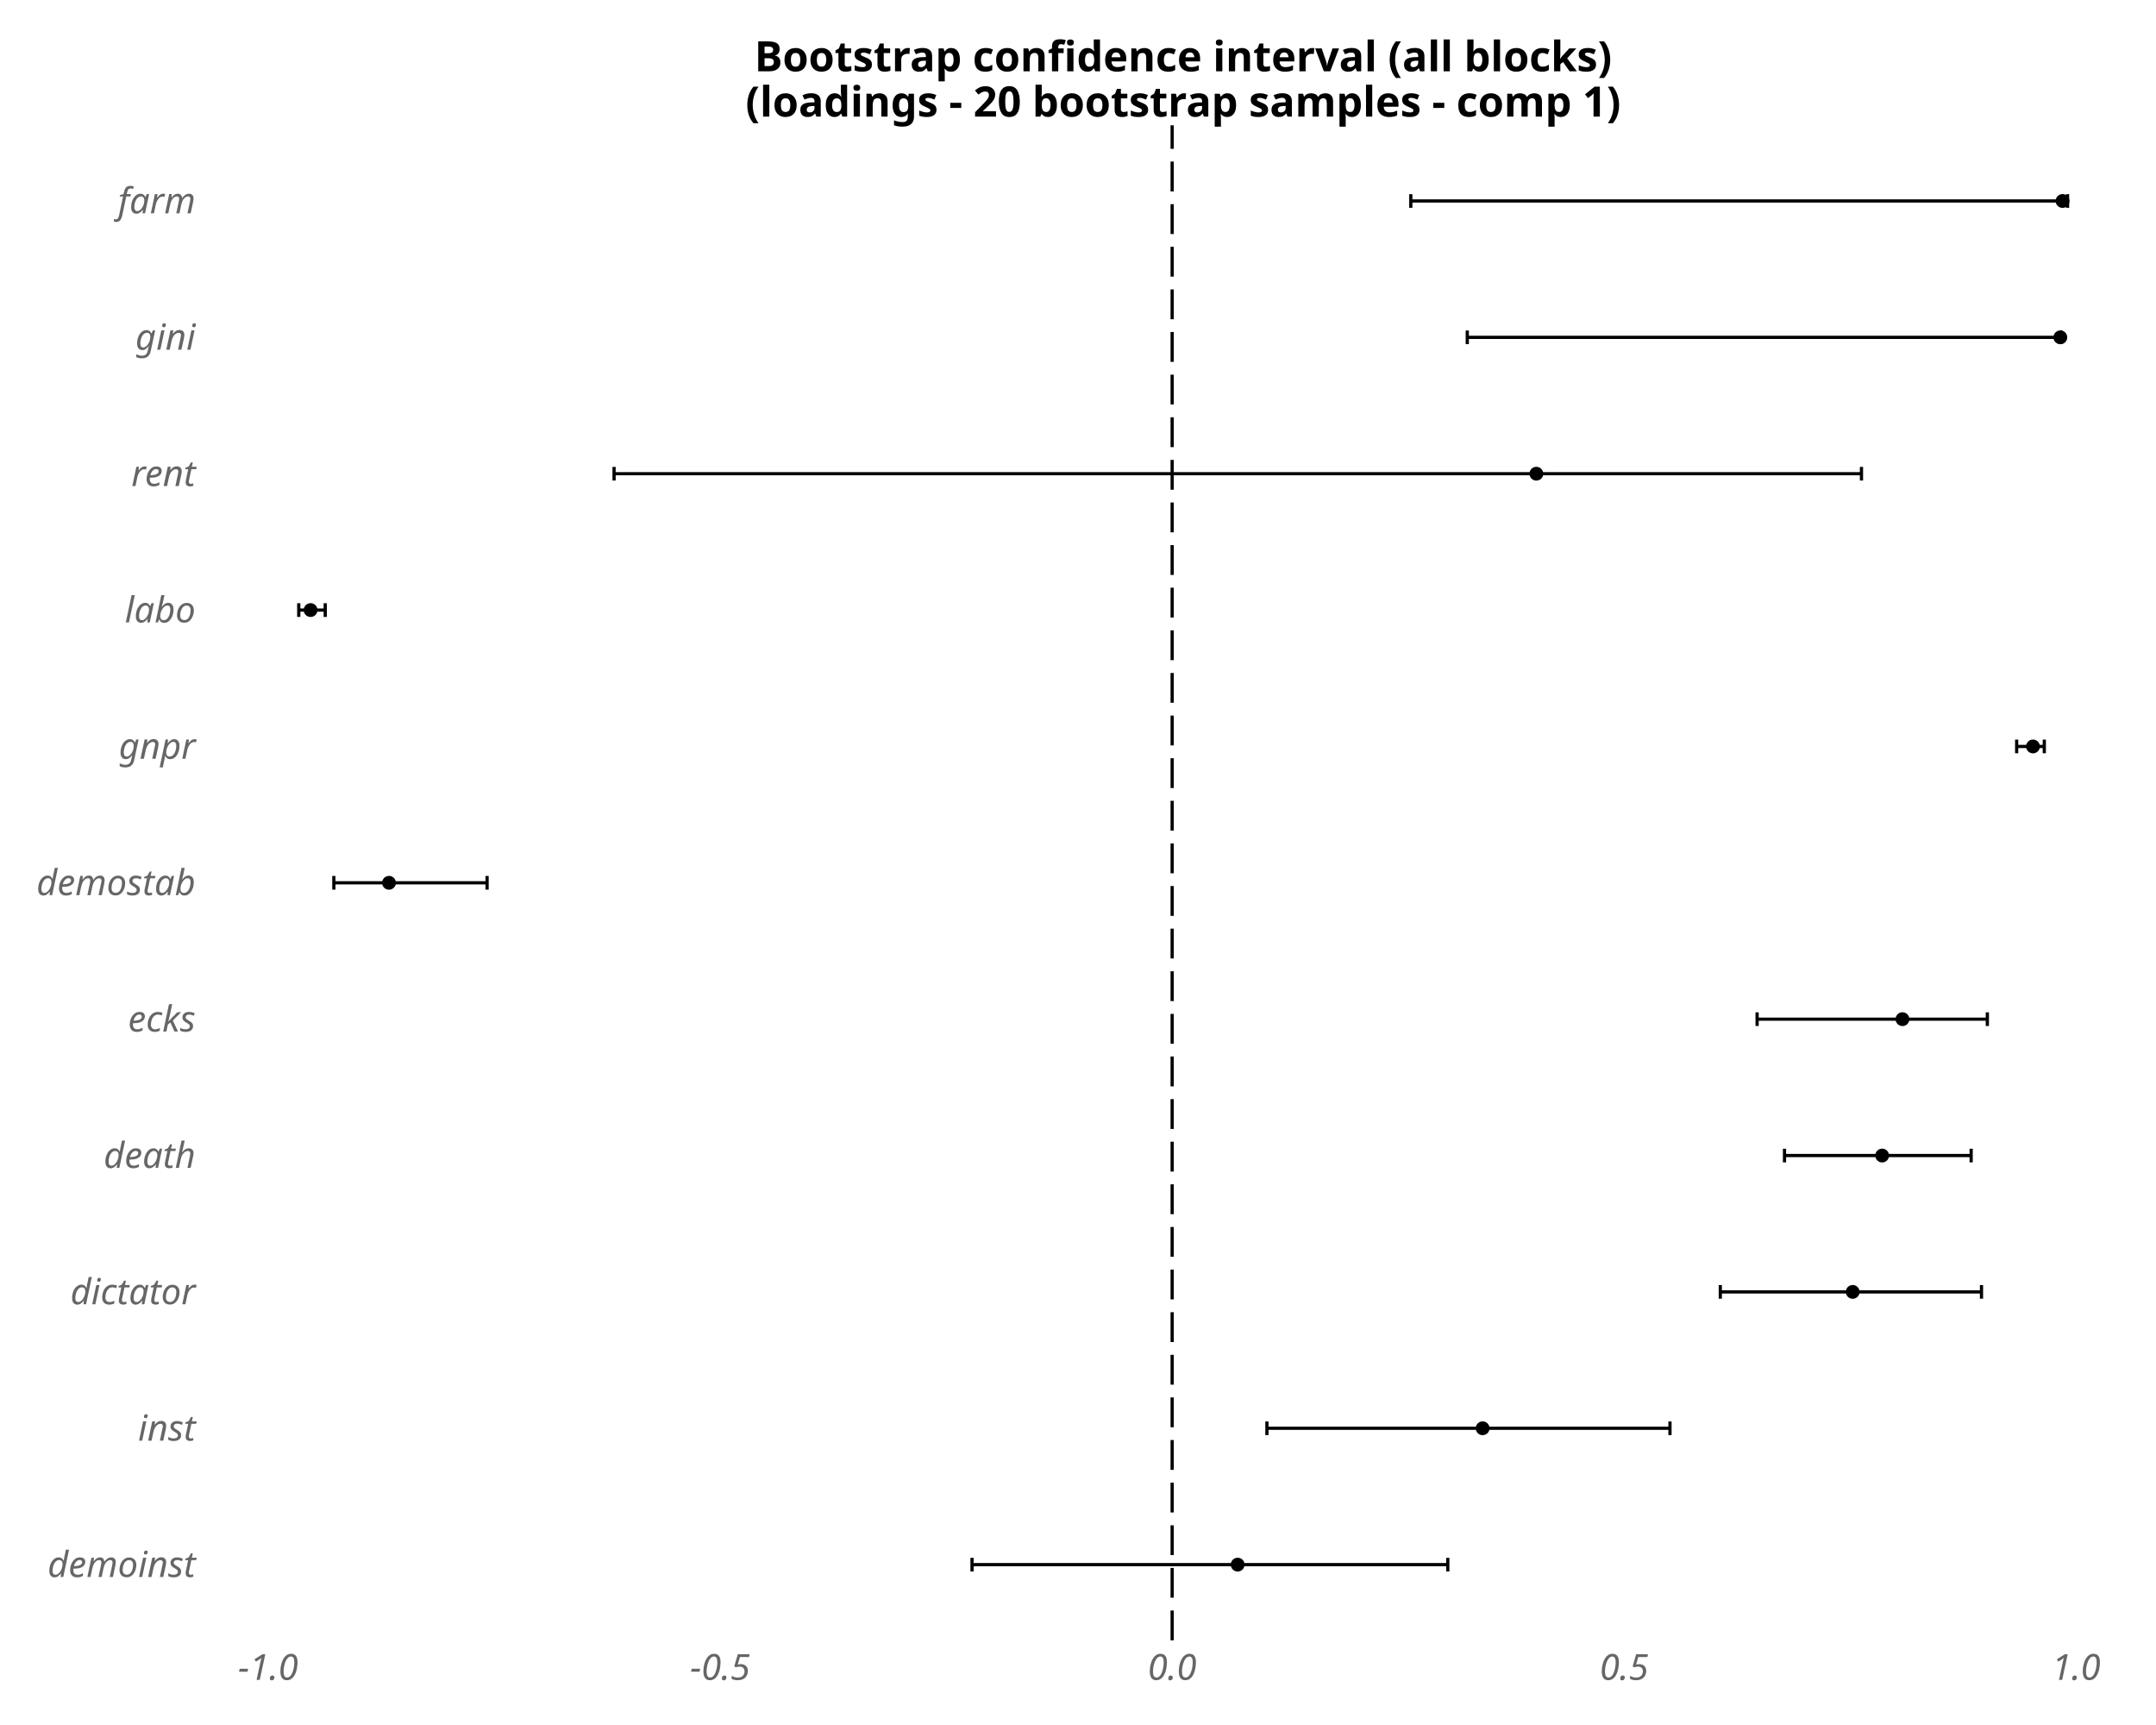
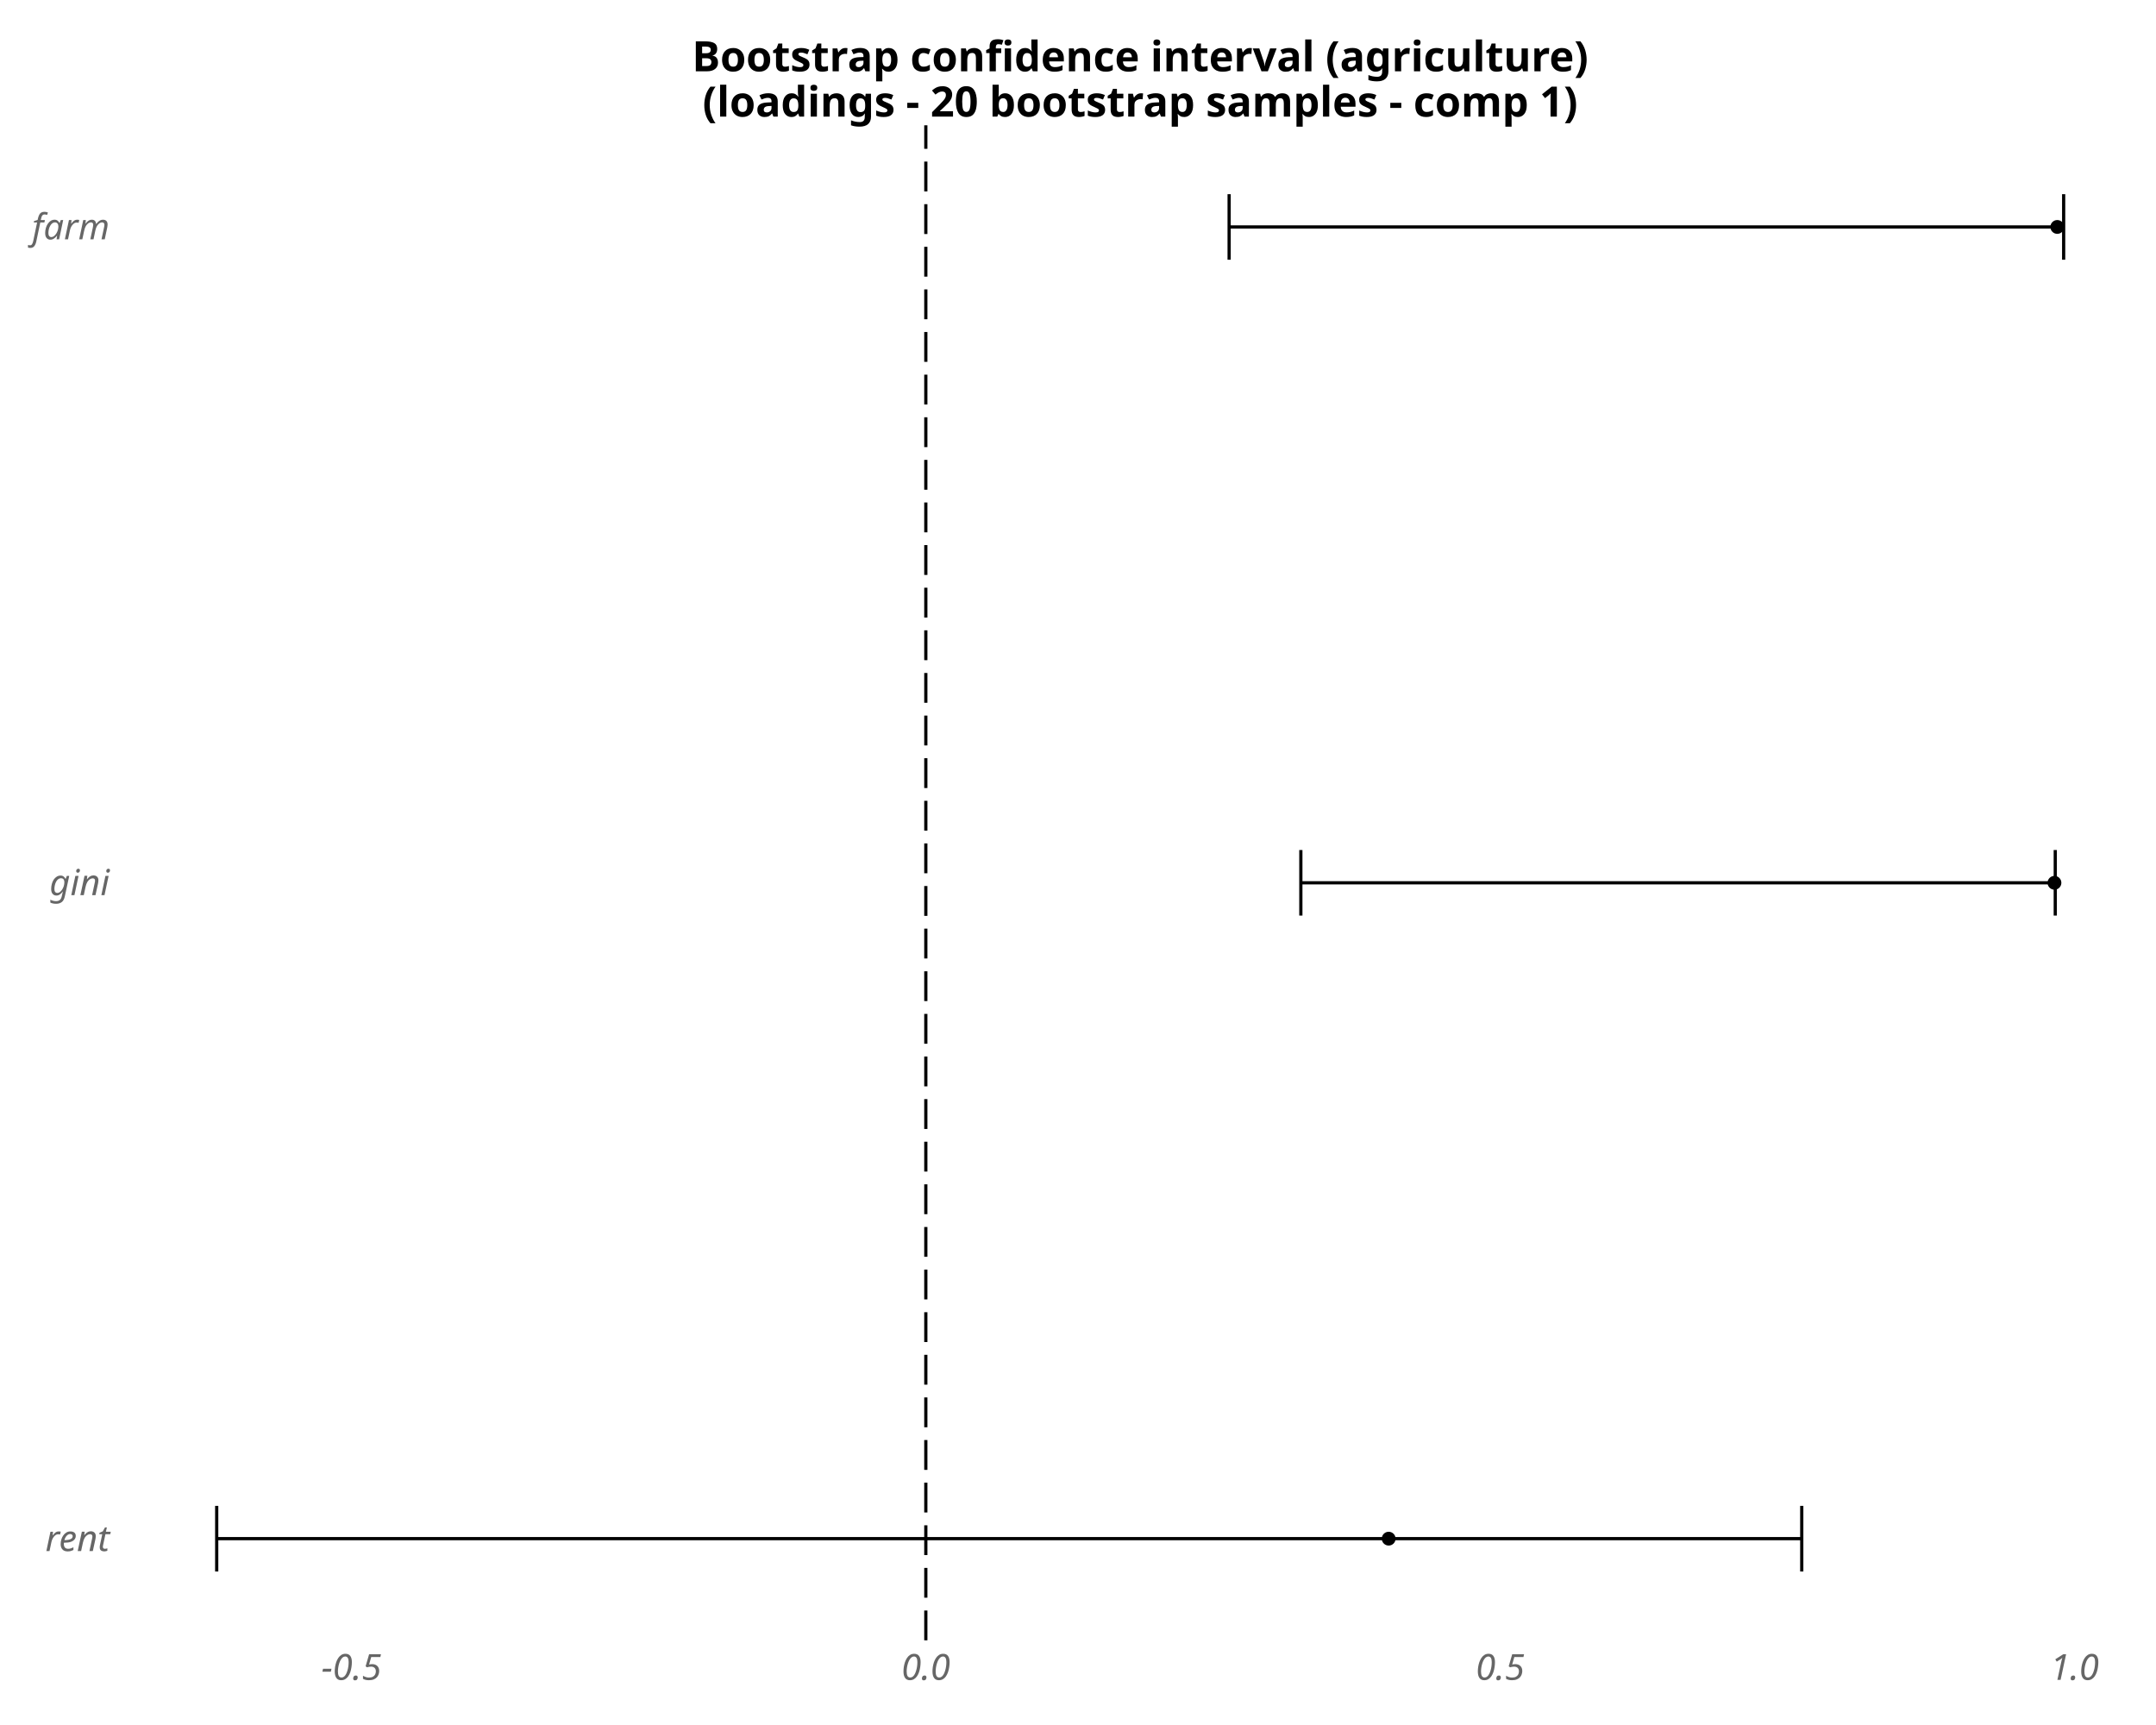
<svg xmlns="http://www.w3.org/2000/svg" class="svglite" data-engine-version="2.0" width="720.00pt" height="576.00pt" viewBox="0 0 720.00 576.00">
  <defs>
    <style type="text/css">
    .svglite line, .svglite polyline, .svglite polygon, .svglite path, .svglite rect, .svglite circle {
      fill: none;
      stroke: #000000;
      stroke-linecap: round;
      stroke-linejoin: round;
      stroke-miterlimit: 10.00;
    }
  </style>
  </defs>
  <rect width="100%" height="100%" style="stroke: none; fill: #FFFFFF;" />
  <defs>
    <clipPath id="cpMC4wMHw3MjAuMDB8MC4wMHw1NzYuMDA=">
      <rect x="0.00" y="0.00" width="720.00" height="576.00" />
    </clipPath>
  </defs>
  <g clip-path="url(#cpMC4wMHw3MjAuMDB8MC4wMHw1NzYuMDA=)">
    <rect x="0.00" y="0.00" width="720.00" height="576.00" style="stroke-width: 1.07; stroke: #FFFFFF; fill: #FFFFFF;" />
  </g>
  <defs>
-     <clipPath id="cpNzAuMjR8NzIwLjAwfDQxLjgzfDU0Ny43Mw==">
-       <rect x="70.24" y="41.83" width="649.76" height="505.89" />
+     <clipPath id="cpNDEuNTN8NzIwLjAwfDQxLjgzfDU0Ny43Mw==">
+       <rect x="41.53" y="41.83" width="678.47" height="505.89" />
    </clipPath>
  </defs>
-   <g clip-path="url(#cpNzAuMjR8NzIwLjAwfDQxLjgzfDU0Ny43Mw==)">
-     <rect x="70.24" y="41.83" width="649.76" height="505.89" style="stroke-width: 1.07; stroke: none; fill: #FFFFFF;" />
-     <circle cx="688.79" cy="67.11" r="1.95" style="stroke-width: 0.71; fill: #000000;" />
-     <circle cx="688.05" cy="112.64" r="1.95" style="stroke-width: 0.71; fill: #000000;" />
-     <circle cx="513.07" cy="158.18" r="1.95" style="stroke-width: 0.71; fill: #000000;" />
-     <circle cx="103.72" cy="203.71" r="1.95" style="stroke-width: 0.71; fill: #000000;" />
-     <circle cx="678.92" cy="249.25" r="1.95" style="stroke-width: 0.71; fill: #000000;" />
-     <circle cx="129.91" cy="294.78" r="1.95" style="stroke-width: 0.71; fill: #000000;" />
-     <circle cx="635.33" cy="340.31" r="1.95" style="stroke-width: 0.71; fill: #000000;" />
-     <circle cx="628.55" cy="385.85" r="1.95" style="stroke-width: 0.71; fill: #000000;" />
-     <circle cx="618.71" cy="431.38" r="1.95" style="stroke-width: 0.71; fill: #000000;" />
-     <circle cx="495.13" cy="476.92" r="1.95" style="stroke-width: 0.71; fill: #000000;" />
-     <circle cx="413.32" cy="522.45" r="1.95" style="stroke-width: 0.71; fill: #000000;" />
-     <polyline points="690.47,69.38 690.47,64.83 " style="stroke-width: 1.07; stroke-linecap: butt;" />
-     <polyline points="690.47,67.11 471.14,67.11 " style="stroke-width: 1.07; stroke-linecap: butt;" />
-     <polyline points="471.14,69.38 471.14,64.83 " style="stroke-width: 1.07; stroke-linecap: butt;" />
-     <polyline points="688.26,114.92 688.26,110.36 " style="stroke-width: 1.07; stroke-linecap: butt;" />
-     <polyline points="688.26,112.64 490.00,112.64 " style="stroke-width: 1.07; stroke-linecap: butt;" />
-     <polyline points="490.00,114.92 490.00,110.36 " style="stroke-width: 1.07; stroke-linecap: butt;" />
-     <polyline points="621.64,160.45 621.64,155.90 " style="stroke-width: 1.07; stroke-linecap: butt;" />
-     <polyline points="621.64,158.18 205.07,158.18 " style="stroke-width: 1.07; stroke-linecap: butt;" />
-     <polyline points="205.07,160.45 205.07,155.90 " style="stroke-width: 1.07; stroke-linecap: butt;" />
-     <polyline points="108.61,205.99 108.61,201.43 " style="stroke-width: 1.07; stroke-linecap: butt;" />
-     <polyline points="108.61,203.71 99.77,203.71 " style="stroke-width: 1.07; stroke-linecap: butt;" />
-     <polyline points="99.77,205.99 99.77,201.43 " style="stroke-width: 1.07; stroke-linecap: butt;" />
-     <polyline points="682.70,251.52 682.70,246.97 " style="stroke-width: 1.07; stroke-linecap: butt;" />
-     <polyline points="682.70,249.25 673.47,249.25 " style="stroke-width: 1.07; stroke-linecap: butt;" />
-     <polyline points="673.47,251.52 673.47,246.97 " style="stroke-width: 1.07; stroke-linecap: butt;" />
-     <polyline points="162.66,297.06 162.66,292.50 " style="stroke-width: 1.07; stroke-linecap: butt;" />
-     <polyline points="162.66,294.78 111.49,294.78 " style="stroke-width: 1.07; stroke-linecap: butt;" />
-     <polyline points="111.49,297.06 111.49,292.50 " style="stroke-width: 1.07; stroke-linecap: butt;" />
-     <polyline points="663.68,342.59 663.68,338.04 " style="stroke-width: 1.07; stroke-linecap: butt;" />
-     <polyline points="663.68,340.31 586.79,340.31 " style="stroke-width: 1.07; stroke-linecap: butt;" />
-     <polyline points="586.79,342.59 586.79,338.04 " style="stroke-width: 1.07; stroke-linecap: butt;" />
-     <polyline points="658.27,388.13 658.27,383.57 " style="stroke-width: 1.07; stroke-linecap: butt;" />
-     <polyline points="658.27,385.85 595.94,385.85 " style="stroke-width: 1.07; stroke-linecap: butt;" />
-     <polyline points="595.94,388.13 595.94,383.57 " style="stroke-width: 1.07; stroke-linecap: butt;" />
-     <polyline points="661.72,433.66 661.72,429.11 " style="stroke-width: 1.07; stroke-linecap: butt;" />
-     <polyline points="661.72,431.38 574.50,431.38 " style="stroke-width: 1.07; stroke-linecap: butt;" />
-     <polyline points="574.50,433.66 574.50,429.11 " style="stroke-width: 1.07; stroke-linecap: butt;" />
-     <polyline points="557.69,479.20 557.69,474.64 " style="stroke-width: 1.07; stroke-linecap: butt;" />
-     <polyline points="557.69,476.92 423.09,476.92 " style="stroke-width: 1.07; stroke-linecap: butt;" />
-     <polyline points="423.09,479.20 423.09,474.64 " style="stroke-width: 1.07; stroke-linecap: butt;" />
-     <polyline points="483.49,524.73 483.49,520.18 " style="stroke-width: 1.07; stroke-linecap: butt;" />
-     <polyline points="483.49,522.45 324.61,522.45 " style="stroke-width: 1.07; stroke-linecap: butt;" />
-     <polyline points="324.61,524.73 324.61,520.18 " style="stroke-width: 1.07; stroke-linecap: butt;" />
-     <line x1="391.44" y1="547.73" x2="391.44" y2="41.83" style="stroke-width: 1.07; stroke-dasharray: 9.96,4.27; stroke-linecap: butt;" />
+   <g clip-path="url(#cpNDEuNTN8NzIwLjAwfDQxLjgzfDU0Ny43Mw==)">
+     <rect x="41.53" y="41.83" width="678.47" height="505.89" style="stroke-width: 1.07; stroke: none; fill: #FFFFFF;" />
+     <circle cx="687.03" cy="75.78" r="1.95" style="stroke-width: 0.71; fill: #000000;" />
+     <circle cx="686.09" cy="294.78" r="1.95" style="stroke-width: 0.71; fill: #000000;" />
+     <circle cx="463.75" cy="513.78" r="1.95" style="stroke-width: 0.71; fill: #000000;" />
+     <polyline points="689.16,86.73 689.16,64.83 " style="stroke-width: 1.07; stroke-linecap: butt;" />
+     <polyline points="689.16,75.78 410.47,75.78 " style="stroke-width: 1.07; stroke-linecap: butt;" />
+     <polyline points="410.47,86.73 410.47,64.83 " style="stroke-width: 1.07; stroke-linecap: butt;" />
+     <polyline points="686.36,305.73 686.36,283.83 " style="stroke-width: 1.07; stroke-linecap: butt;" />
+     <polyline points="686.36,294.78 434.42,294.78 " style="stroke-width: 1.07; stroke-linecap: butt;" />
+     <polyline points="434.42,305.73 434.42,283.83 " style="stroke-width: 1.07; stroke-linecap: butt;" />
+     <polyline points="601.70,524.73 601.70,502.83 " style="stroke-width: 1.07; stroke-linecap: butt;" />
+     <polyline points="601.70,513.78 72.37,513.78 " style="stroke-width: 1.07; stroke-linecap: butt;" />
+     <polyline points="72.37,524.73 72.37,502.83 " style="stroke-width: 1.07; stroke-linecap: butt;" />
+     <line x1="309.18" y1="547.73" x2="309.18" y2="41.83" style="stroke-width: 1.07; stroke-dasharray: 9.96,4.27; stroke-linecap: butt;" />
  </g>
  <g clip-path="url(#cpMC4wMHw3MjAuMDB8MC4wMHw1NzYuMDA=)">
-     <text x="65.30" y="71.24" text-anchor="end" style="font-size: 12.00px; font-style: italic; fill: #666666; font-family: sans;" textLength="24.00px" lengthAdjust="spacingAndGlyphs">farm</text>
-     <text x="65.30" y="116.77" text-anchor="end" style="font-size: 12.00px; font-style: italic; fill: #666666; font-family: sans;" textLength="18.68px" lengthAdjust="spacingAndGlyphs">gini</text>
-     <text x="65.30" y="162.30" text-anchor="end" style="font-size: 12.00px; font-style: italic; fill: #666666; font-family: sans;" textLength="20.68px" lengthAdjust="spacingAndGlyphs">rent</text>
-     <text x="65.30" y="207.84" text-anchor="end" style="font-size: 12.00px; font-style: italic; fill: #666666; font-family: sans;" textLength="22.69px" lengthAdjust="spacingAndGlyphs">labo</text>
-     <text x="65.30" y="253.37" text-anchor="end" style="font-size: 12.00px; font-style: italic; fill: #666666; font-family: sans;" textLength="24.02px" lengthAdjust="spacingAndGlyphs">gnpr</text>
-     <text x="65.30" y="298.91" text-anchor="end" style="font-size: 12.00px; font-style: italic; fill: #666666; font-family: sans;" textLength="52.71px" lengthAdjust="spacingAndGlyphs">demostab</text>
-     <text x="65.30" y="344.44" text-anchor="end" style="font-size: 12.00px; font-style: italic; fill: #666666; font-family: sans;" textLength="24.69px" lengthAdjust="spacingAndGlyphs">ecks</text>
-     <text x="65.30" y="389.98" text-anchor="end" style="font-size: 12.00px; font-style: italic; fill: #666666; font-family: sans;" textLength="30.03px" lengthAdjust="spacingAndGlyphs">death</text>
-     <text x="65.30" y="435.51" text-anchor="end" style="font-size: 12.00px; font-style: italic; fill: #666666; font-family: sans;" textLength="39.36px" lengthAdjust="spacingAndGlyphs">dictator</text>
-     <text x="65.30" y="481.05" text-anchor="end" style="font-size: 12.00px; font-style: italic; fill: #666666; font-family: sans;" textLength="18.68px" lengthAdjust="spacingAndGlyphs">inst</text>
-     <text x="65.30" y="526.58" text-anchor="end" style="font-size: 12.00px; font-style: italic; fill: #666666; font-family: sans;" textLength="48.70px" lengthAdjust="spacingAndGlyphs">demoinst</text>
-     <text x="89.54" y="560.92" text-anchor="middle" style="font-size: 12.00px; font-style: italic; fill: #666666; font-family: sans;" textLength="20.68px" lengthAdjust="spacingAndGlyphs">-1.0</text>
-     <text x="240.49" y="560.92" text-anchor="middle" style="font-size: 12.00px; font-style: italic; fill: #666666; font-family: sans;" textLength="20.68px" lengthAdjust="spacingAndGlyphs">-0.5</text>
-     <text x="391.44" y="560.92" text-anchor="middle" style="font-size: 12.00px; font-style: italic; fill: #666666; font-family: sans;" textLength="16.68px" lengthAdjust="spacingAndGlyphs">0.0</text>
-     <text x="542.38" y="560.92" text-anchor="middle" style="font-size: 12.00px; font-style: italic; fill: #666666; font-family: sans;" textLength="16.68px" lengthAdjust="spacingAndGlyphs">0.5</text>
-     <text x="693.33" y="560.92" text-anchor="middle" style="font-size: 12.00px; font-style: italic; fill: #666666; font-family: sans;" textLength="16.68px" lengthAdjust="spacingAndGlyphs">1.0</text>
-     <text x="395.12" y="23.81" text-anchor="middle" style="font-size: 14.00px; font-weight: bold; font-family: sans;" textLength="251.38px" lengthAdjust="spacingAndGlyphs">Bootstrap confidence interval (all blocks)</text>
-     <text x="395.12" y="38.93" text-anchor="middle" style="font-size: 14.00px; font-weight: bold; font-family: sans;" textLength="270.05px" lengthAdjust="spacingAndGlyphs"> (loadings - 20 bootstrap samples - comp 1)</text>
+     <text x="36.60" y="79.91" text-anchor="end" style="font-size: 12.00px; font-style: italic; fill: #666666; font-family: sans;" textLength="24.00px" lengthAdjust="spacingAndGlyphs">farm</text>
+     <text x="36.60" y="298.91" text-anchor="end" style="font-size: 12.00px; font-style: italic; fill: #666666; font-family: sans;" textLength="18.68px" lengthAdjust="spacingAndGlyphs">gini</text>
+     <text x="36.60" y="517.91" text-anchor="end" style="font-size: 12.00px; font-style: italic; fill: #666666; font-family: sans;" textLength="20.68px" lengthAdjust="spacingAndGlyphs">rent</text>
+     <text x="117.37" y="560.92" text-anchor="middle" style="font-size: 12.00px; font-style: italic; fill: #666666; font-family: sans;" textLength="20.68px" lengthAdjust="spacingAndGlyphs">-0.5</text>
+     <text x="309.18" y="560.92" text-anchor="middle" style="font-size: 12.00px; font-style: italic; fill: #666666; font-family: sans;" textLength="16.68px" lengthAdjust="spacingAndGlyphs">0.0</text>
+     <text x="500.99" y="560.92" text-anchor="middle" style="font-size: 12.00px; font-style: italic; fill: #666666; font-family: sans;" textLength="16.68px" lengthAdjust="spacingAndGlyphs">0.5</text>
+     <text x="692.80" y="560.92" text-anchor="middle" style="font-size: 12.00px; font-style: italic; fill: #666666; font-family: sans;" textLength="16.68px" lengthAdjust="spacingAndGlyphs">1.0</text>
+     <text x="380.76" y="23.81" text-anchor="middle" style="font-size: 14.00px; font-weight: bold; font-family: sans;" textLength="259.16px" lengthAdjust="spacingAndGlyphs">Bootstrap confidence interval (agriculture)</text>
+     <text x="380.76" y="38.93" text-anchor="middle" style="font-size: 14.00px; font-weight: bold; font-family: sans;" textLength="270.05px" lengthAdjust="spacingAndGlyphs"> (loadings - 20 bootstrap samples - comp 1)</text>
  </g>
</svg>
